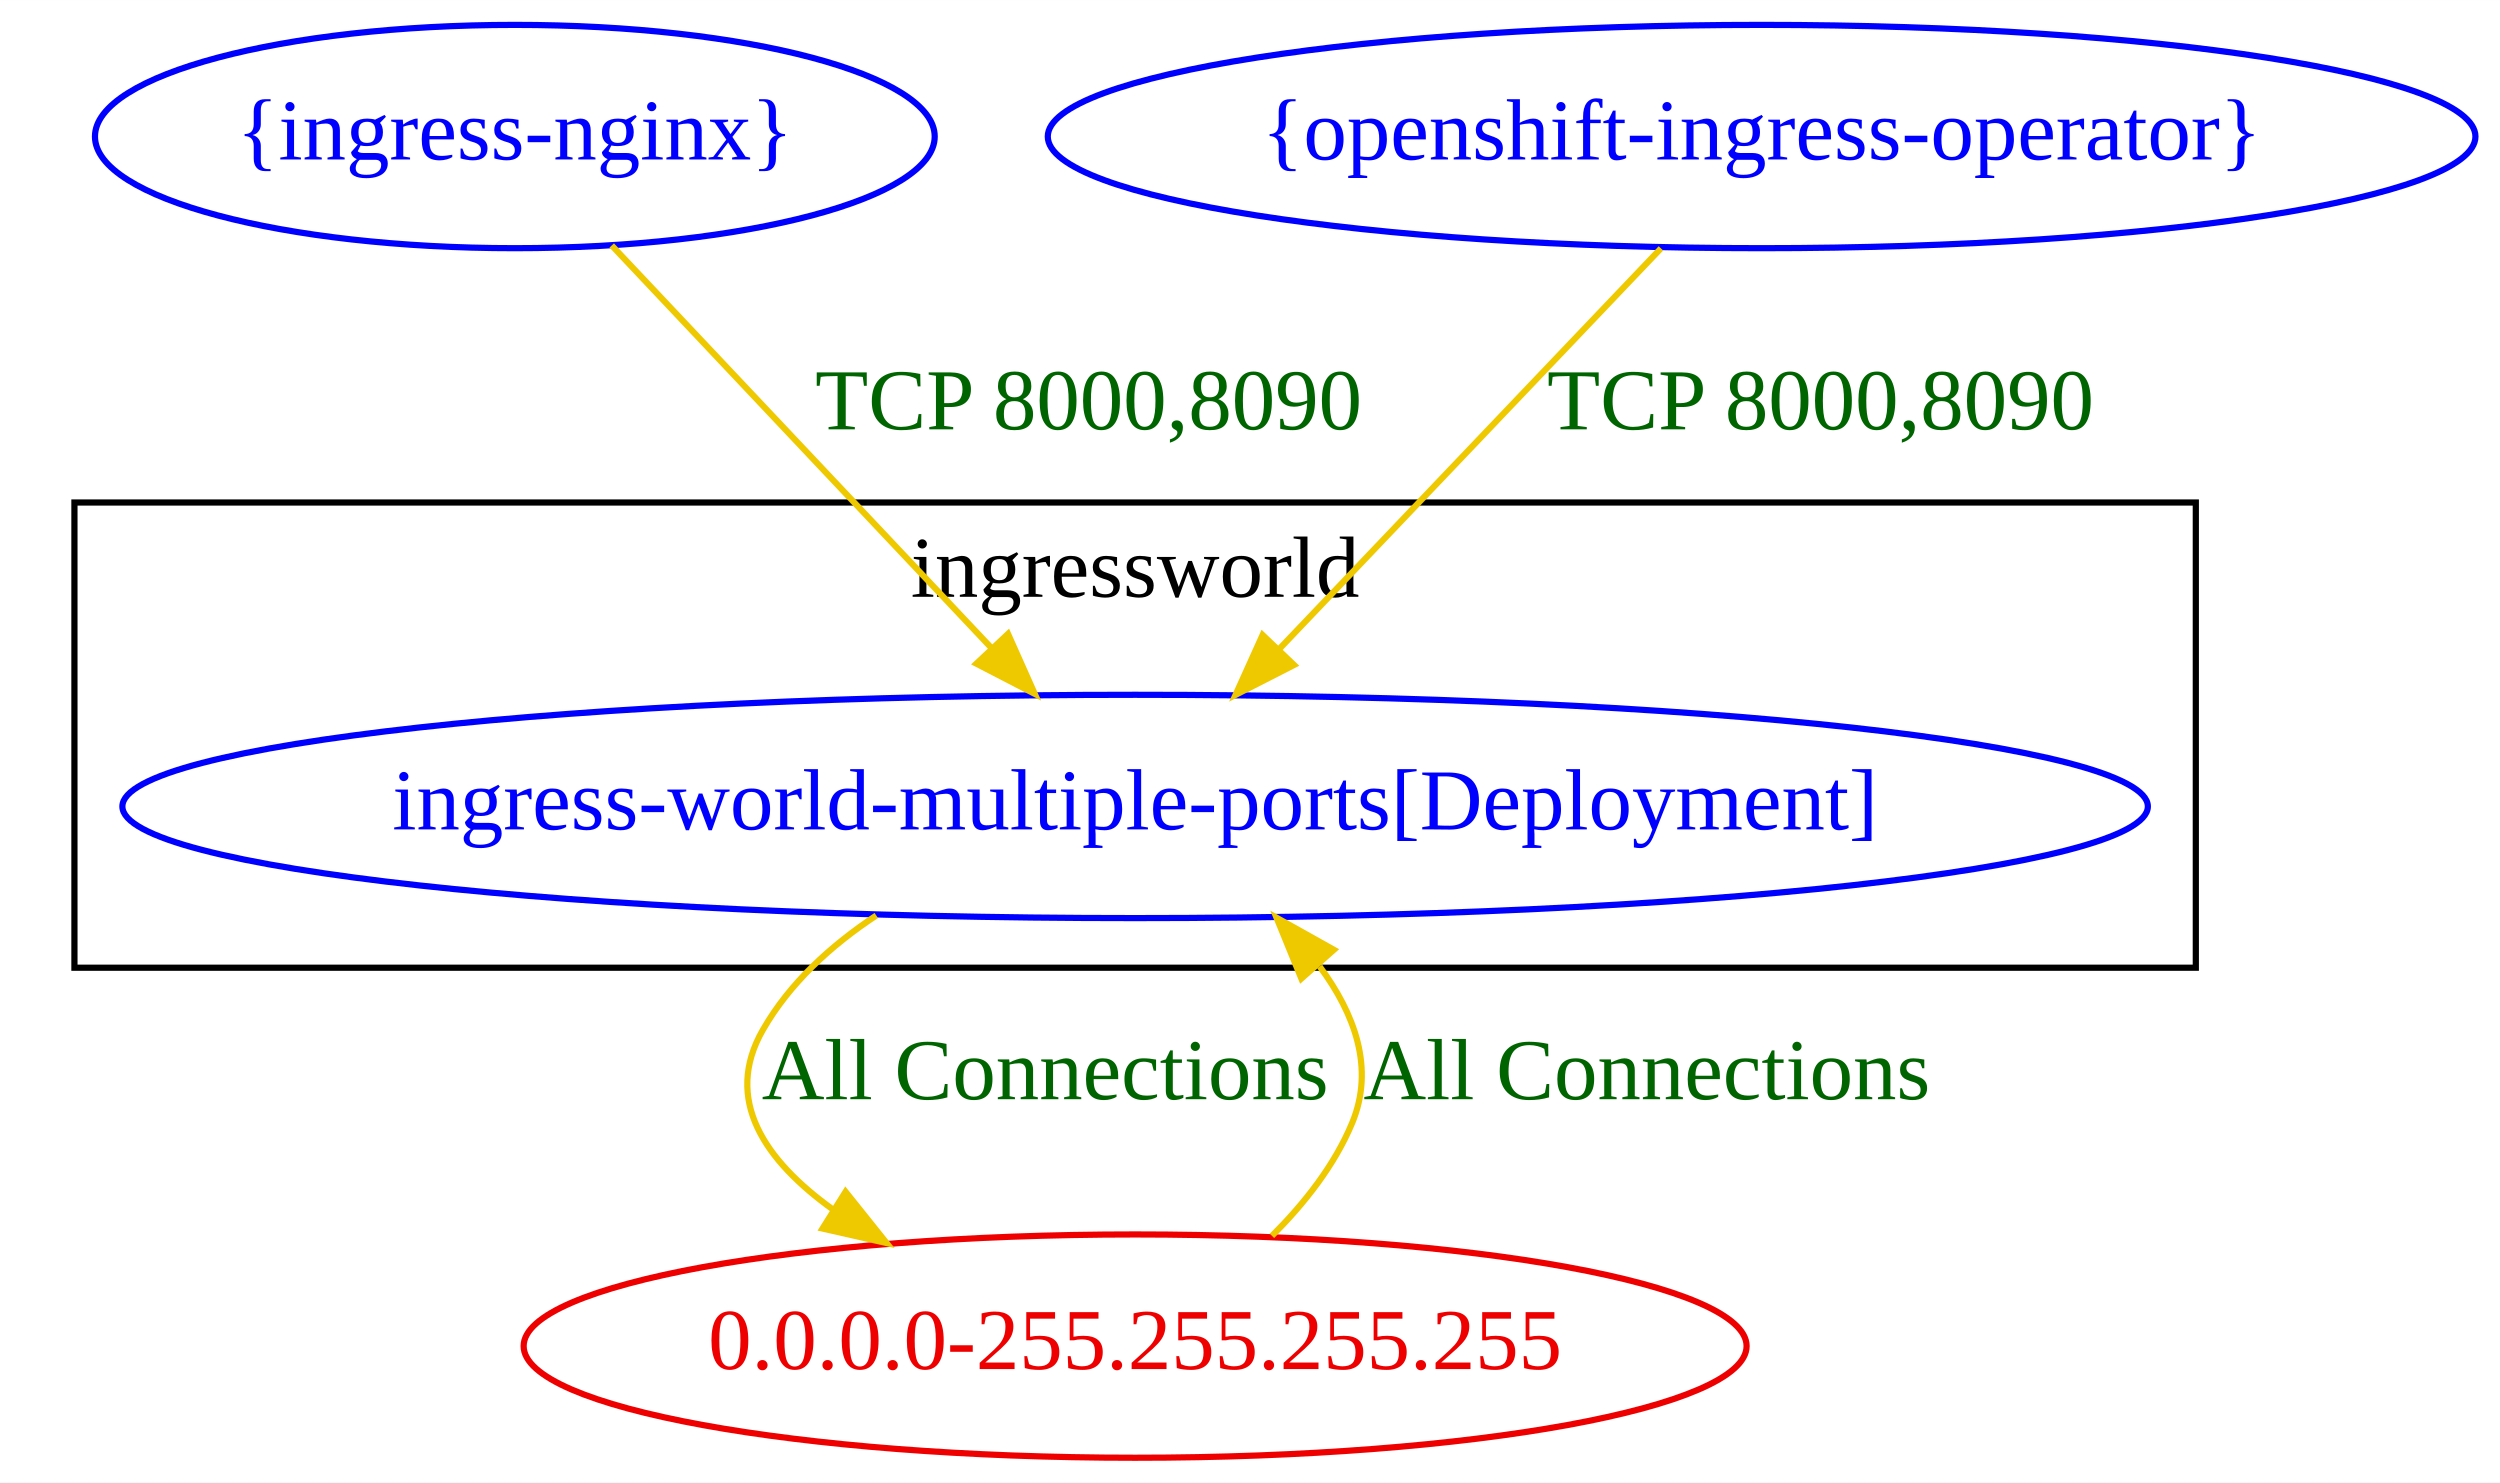
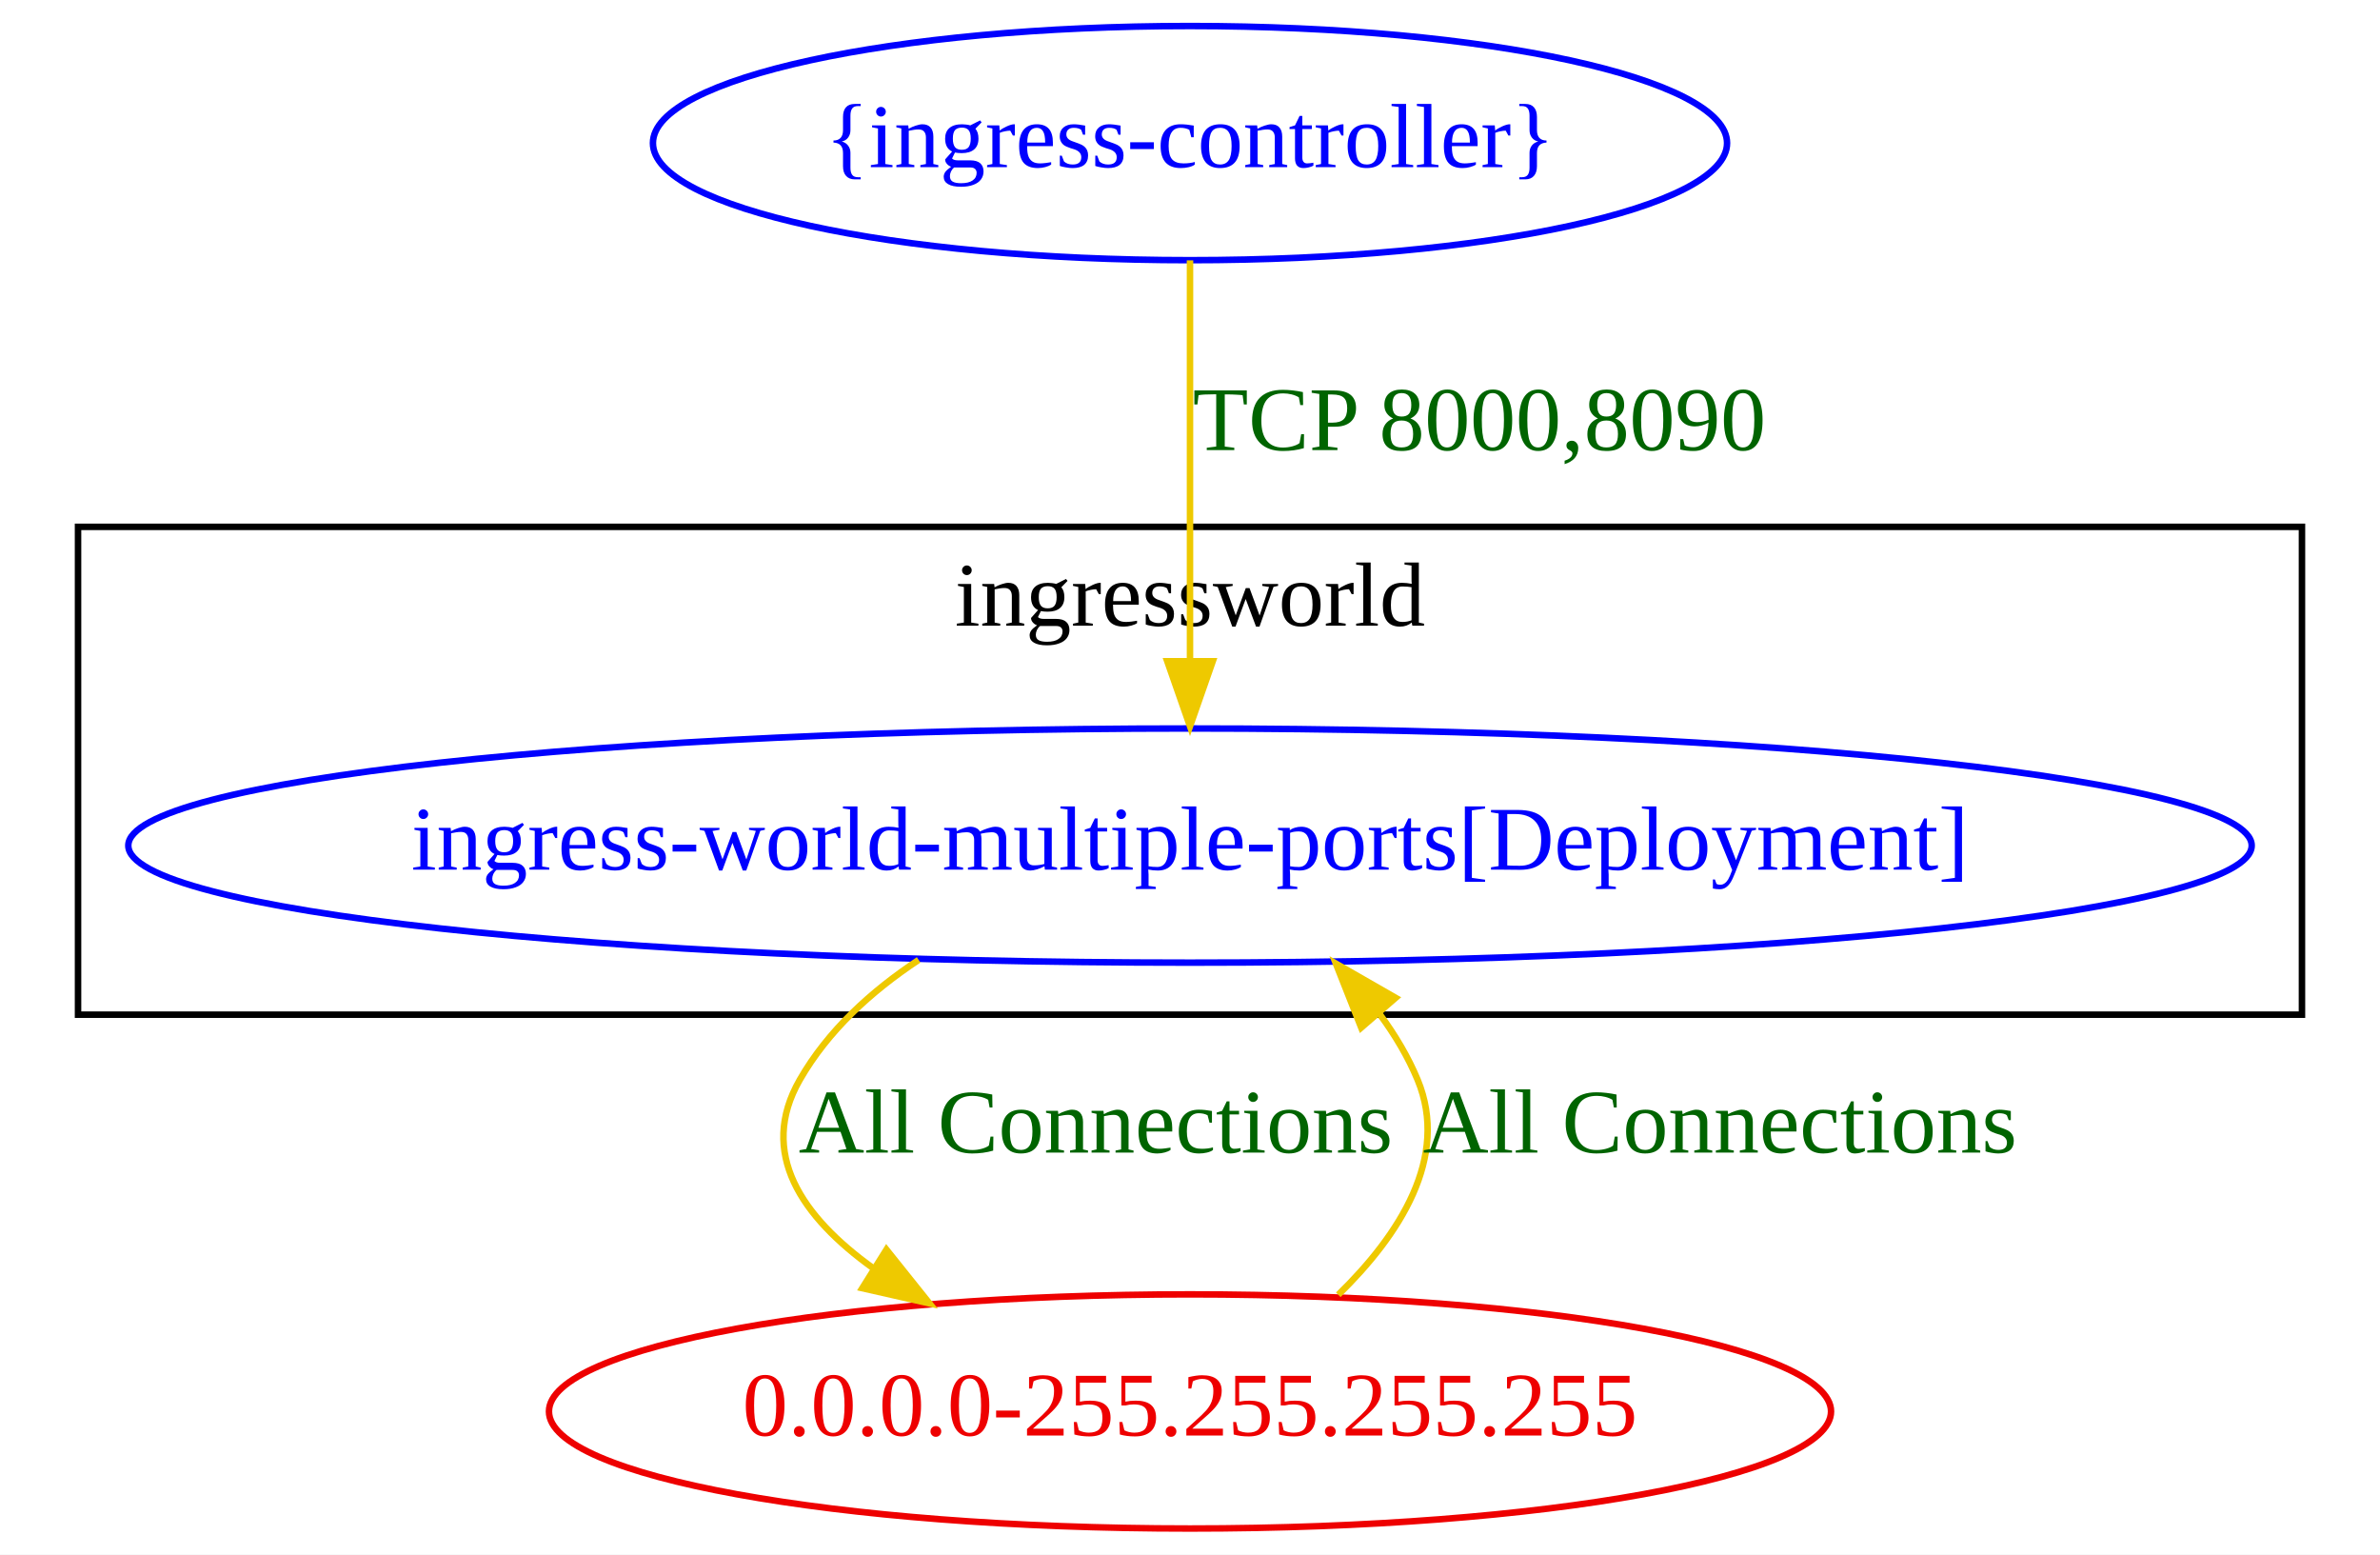
- <svg xmlns="http://www.w3.org/2000/svg" width="403pt" height="239pt" viewBox="0.00 0.00 403.04 239.00">
+ <svg xmlns="http://www.w3.org/2000/svg" width="366pt" height="239pt" viewBox="0.00 0.00 366.00 239.00">
  <g id="graph0" class="graph" transform="scale(1 1) rotate(0) translate(4 235)">
-     <polygon fill="white" stroke="transparent" points="-4,4 -4,-235 399.04,-235 399.04,4 -4,4" />
+     <polygon fill="white" stroke="transparent" points="-4,4 -4,-235 362,-235 362,4 -4,4" />
    <g id="clust1" class="cluster">
      <polygon fill="none" stroke="black" points="8,-79 8,-154 350,-154 350,-79 8,-79" />
      <text text-anchor="middle" x="179" y="-138.8" font-family="Times New Roman,serif" font-size="14.00">ingressworld</text>
    </g>
    <g id="node1" class="node">
      <ellipse fill="none" stroke="blue" cx="179" cy="-105" rx="163.27" ry="18" />
      <text text-anchor="middle" x="179" y="-101.3" font-family="Times New Roman,serif" font-size="14.00" fill="blue">ingress-world-multiple-ports[Deployment]</text>
    </g>
    <g id="node2" class="node">
      <ellipse fill="none" stroke="#ee0000" cx="179" cy="-18" rx="98.58" ry="18" />
      <text text-anchor="middle" x="179" y="-14.3" font-family="Times New Roman,serif" font-size="14.00" fill="#ee0000">0.0.0.0-255.255.255.255</text>
    </g>
    <g id="edge2" class="edge">
      <path fill="none" stroke="#eec900" d="M137.27,-87.42C129.96,-82.59 123.32,-76.53 119,-69 112.53,-57.74 119.3,-47.91 130.3,-40.01" />
      <polygon fill="#eec900" stroke="#eec900" points="132.32,-42.88 138.94,-34.61 128.6,-36.95 132.32,-42.88" />
      <text text-anchor="middle" x="164.5" y="-57.8" font-family="Times New Roman,serif" font-size="14.00" fill="darkgreen">All Connections</text>
    </g>
    <g id="edge1" class="edge">
-       <path fill="none" stroke="#eec900" d="M201.06,-35.77C206.29,-40.98 211.17,-47.17 214,-54 217.63,-62.77 214.44,-71.53 208.75,-79.2" />
-       <polygon fill="#eec900" stroke="#eec900" points="205.8,-77.25 201.8,-87.06 211.04,-81.89 205.8,-77.25" />
-       <text text-anchor="middle" x="261.5" y="-57.8" font-family="Times New Roman,serif" font-size="14.00" fill="darkgreen">All Connections</text>
+       <path fill="none" stroke="#eec900" d="M201.8,-35.94C211.23,-45.14 218.95,-57.06 214,-69 212.53,-72.54 210.51,-75.91 208.18,-79.07" />
+       <polygon fill="#eec900" stroke="#eec900" points="205.33,-77.01 201.43,-86.86 210.62,-81.59 205.33,-77.01" />
+       <text text-anchor="middle" x="260.5" y="-57.8" font-family="Times New Roman,serif" font-size="14.00" fill="darkgreen">All Connections</text>
    </g>
    <g id="node3" class="node">
-       <ellipse fill="none" stroke="blue" cx="79" cy="-213" rx="67.69" ry="18" />
-       <text text-anchor="middle" x="79" y="-209.3" font-family="Times New Roman,serif" font-size="14.00" fill="blue">{ingress-nginx}</text>
+       <ellipse fill="none" stroke="blue" cx="179" cy="-213" rx="82.59" ry="18" />
+       <text text-anchor="middle" x="179" y="-209.3" font-family="Times New Roman,serif" font-size="14.00" fill="blue">{ingress-controller}</text>
    </g>
    <g id="edge3" class="edge">
-       <path fill="none" stroke="#eec900" d="M94.62,-195.44C111.02,-178.06 136.96,-150.56 155.75,-130.64" />
-       <polygon fill="#eec900" stroke="#eec900" points="158.51,-132.82 162.82,-123.15 153.41,-128.02 158.51,-132.82" />
-       <text text-anchor="middle" x="171.5" y="-165.8" font-family="Times New Roman,serif" font-size="14.00" fill="darkgreen">TCP 8000,8090</text>
-     </g>
-     <g id="node4" class="node">
-       <ellipse fill="none" stroke="blue" cx="280" cy="-213" rx="115.08" ry="18" />
-       <text text-anchor="middle" x="280" y="-209.3" font-family="Times New Roman,serif" font-size="14.00" fill="blue">{openshift-ingress-operator}</text>
-     </g>
-     <g id="edge4" class="edge">
-       <path fill="none" stroke="#eec900" d="M263.77,-194.97C247.13,-177.51 221.1,-150.18 202.27,-130.42" />
-       <polygon fill="#eec900" stroke="#eec900" points="204.62,-127.81 195.19,-122.99 199.55,-132.64 204.62,-127.81" />
-       <text text-anchor="middle" x="289.5" y="-165.8" font-family="Times New Roman,serif" font-size="14.00" fill="darkgreen">TCP 8000,8090</text>
+       <path fill="none" stroke="#eec900" d="M179,-194.97C179,-178.38 179,-152.88 179,-133.43" />
+       <polygon fill="#eec900" stroke="#eec900" points="182.5,-133.34 179,-123.34 175.5,-133.34 182.5,-133.34" />
+       <text text-anchor="middle" x="223.5" y="-165.8" font-family="Times New Roman,serif" font-size="14.00" fill="darkgreen">TCP 8000,8090</text>
    </g>
  </g>
</svg>
